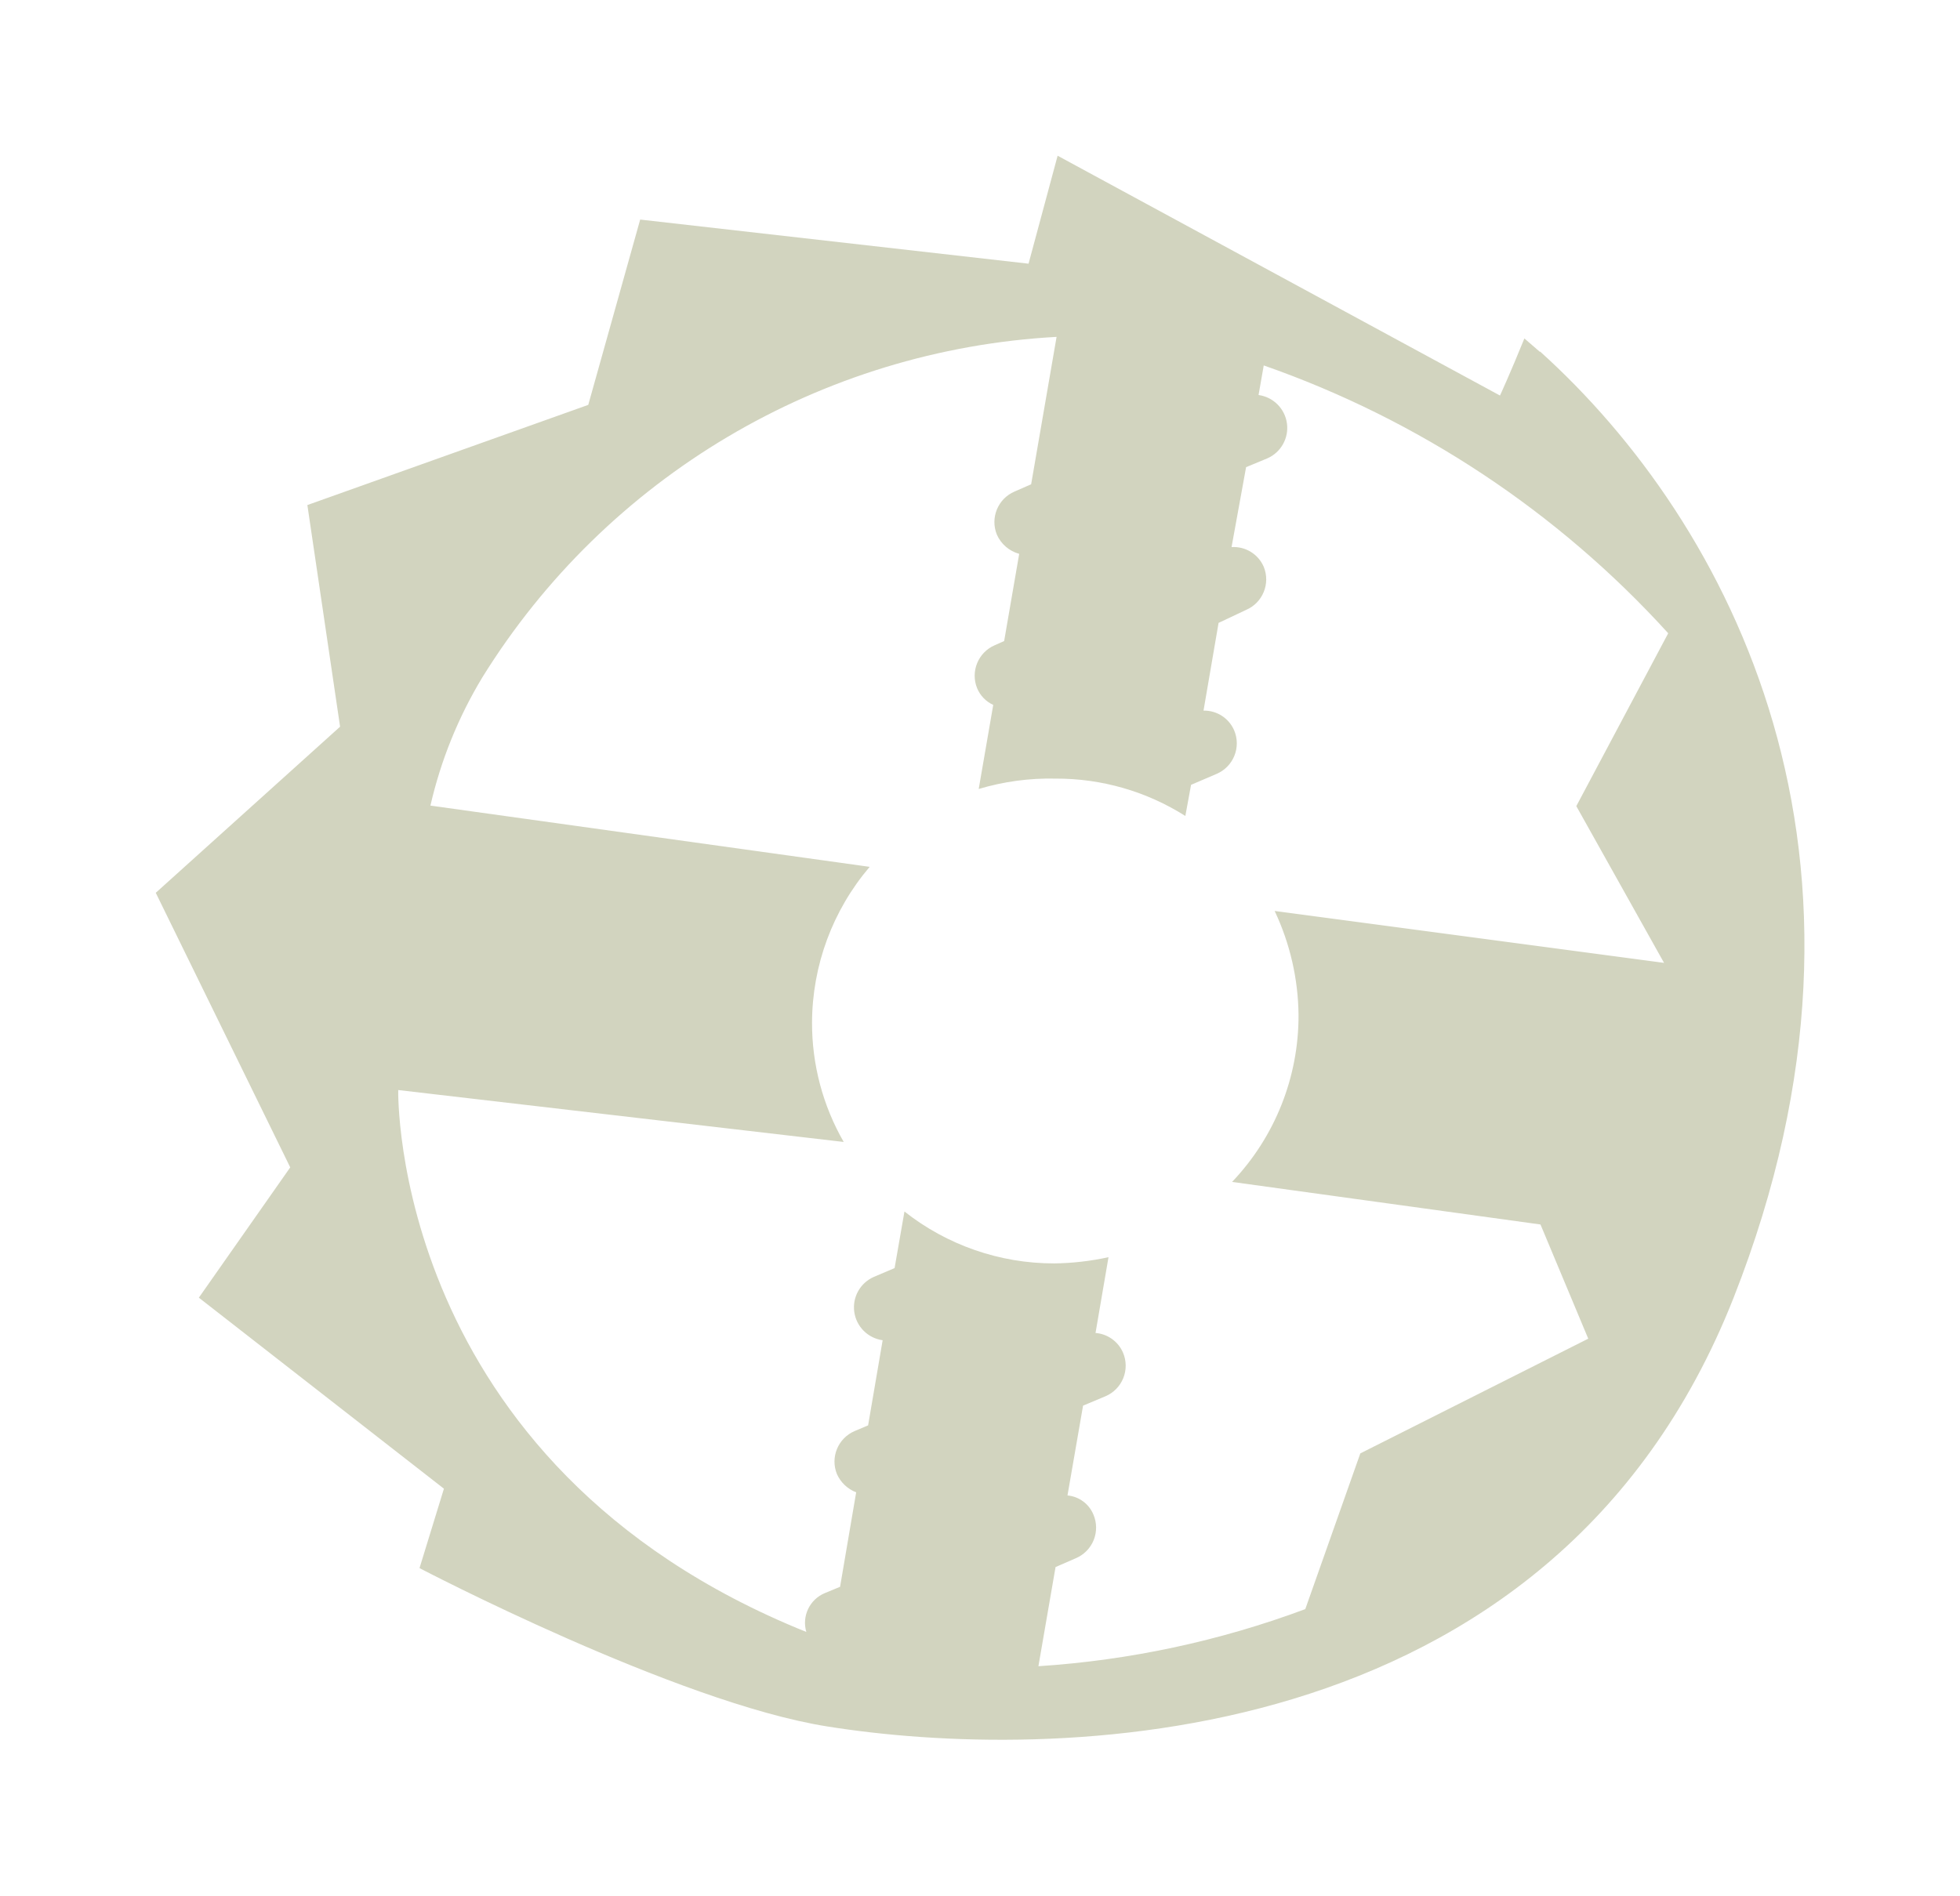
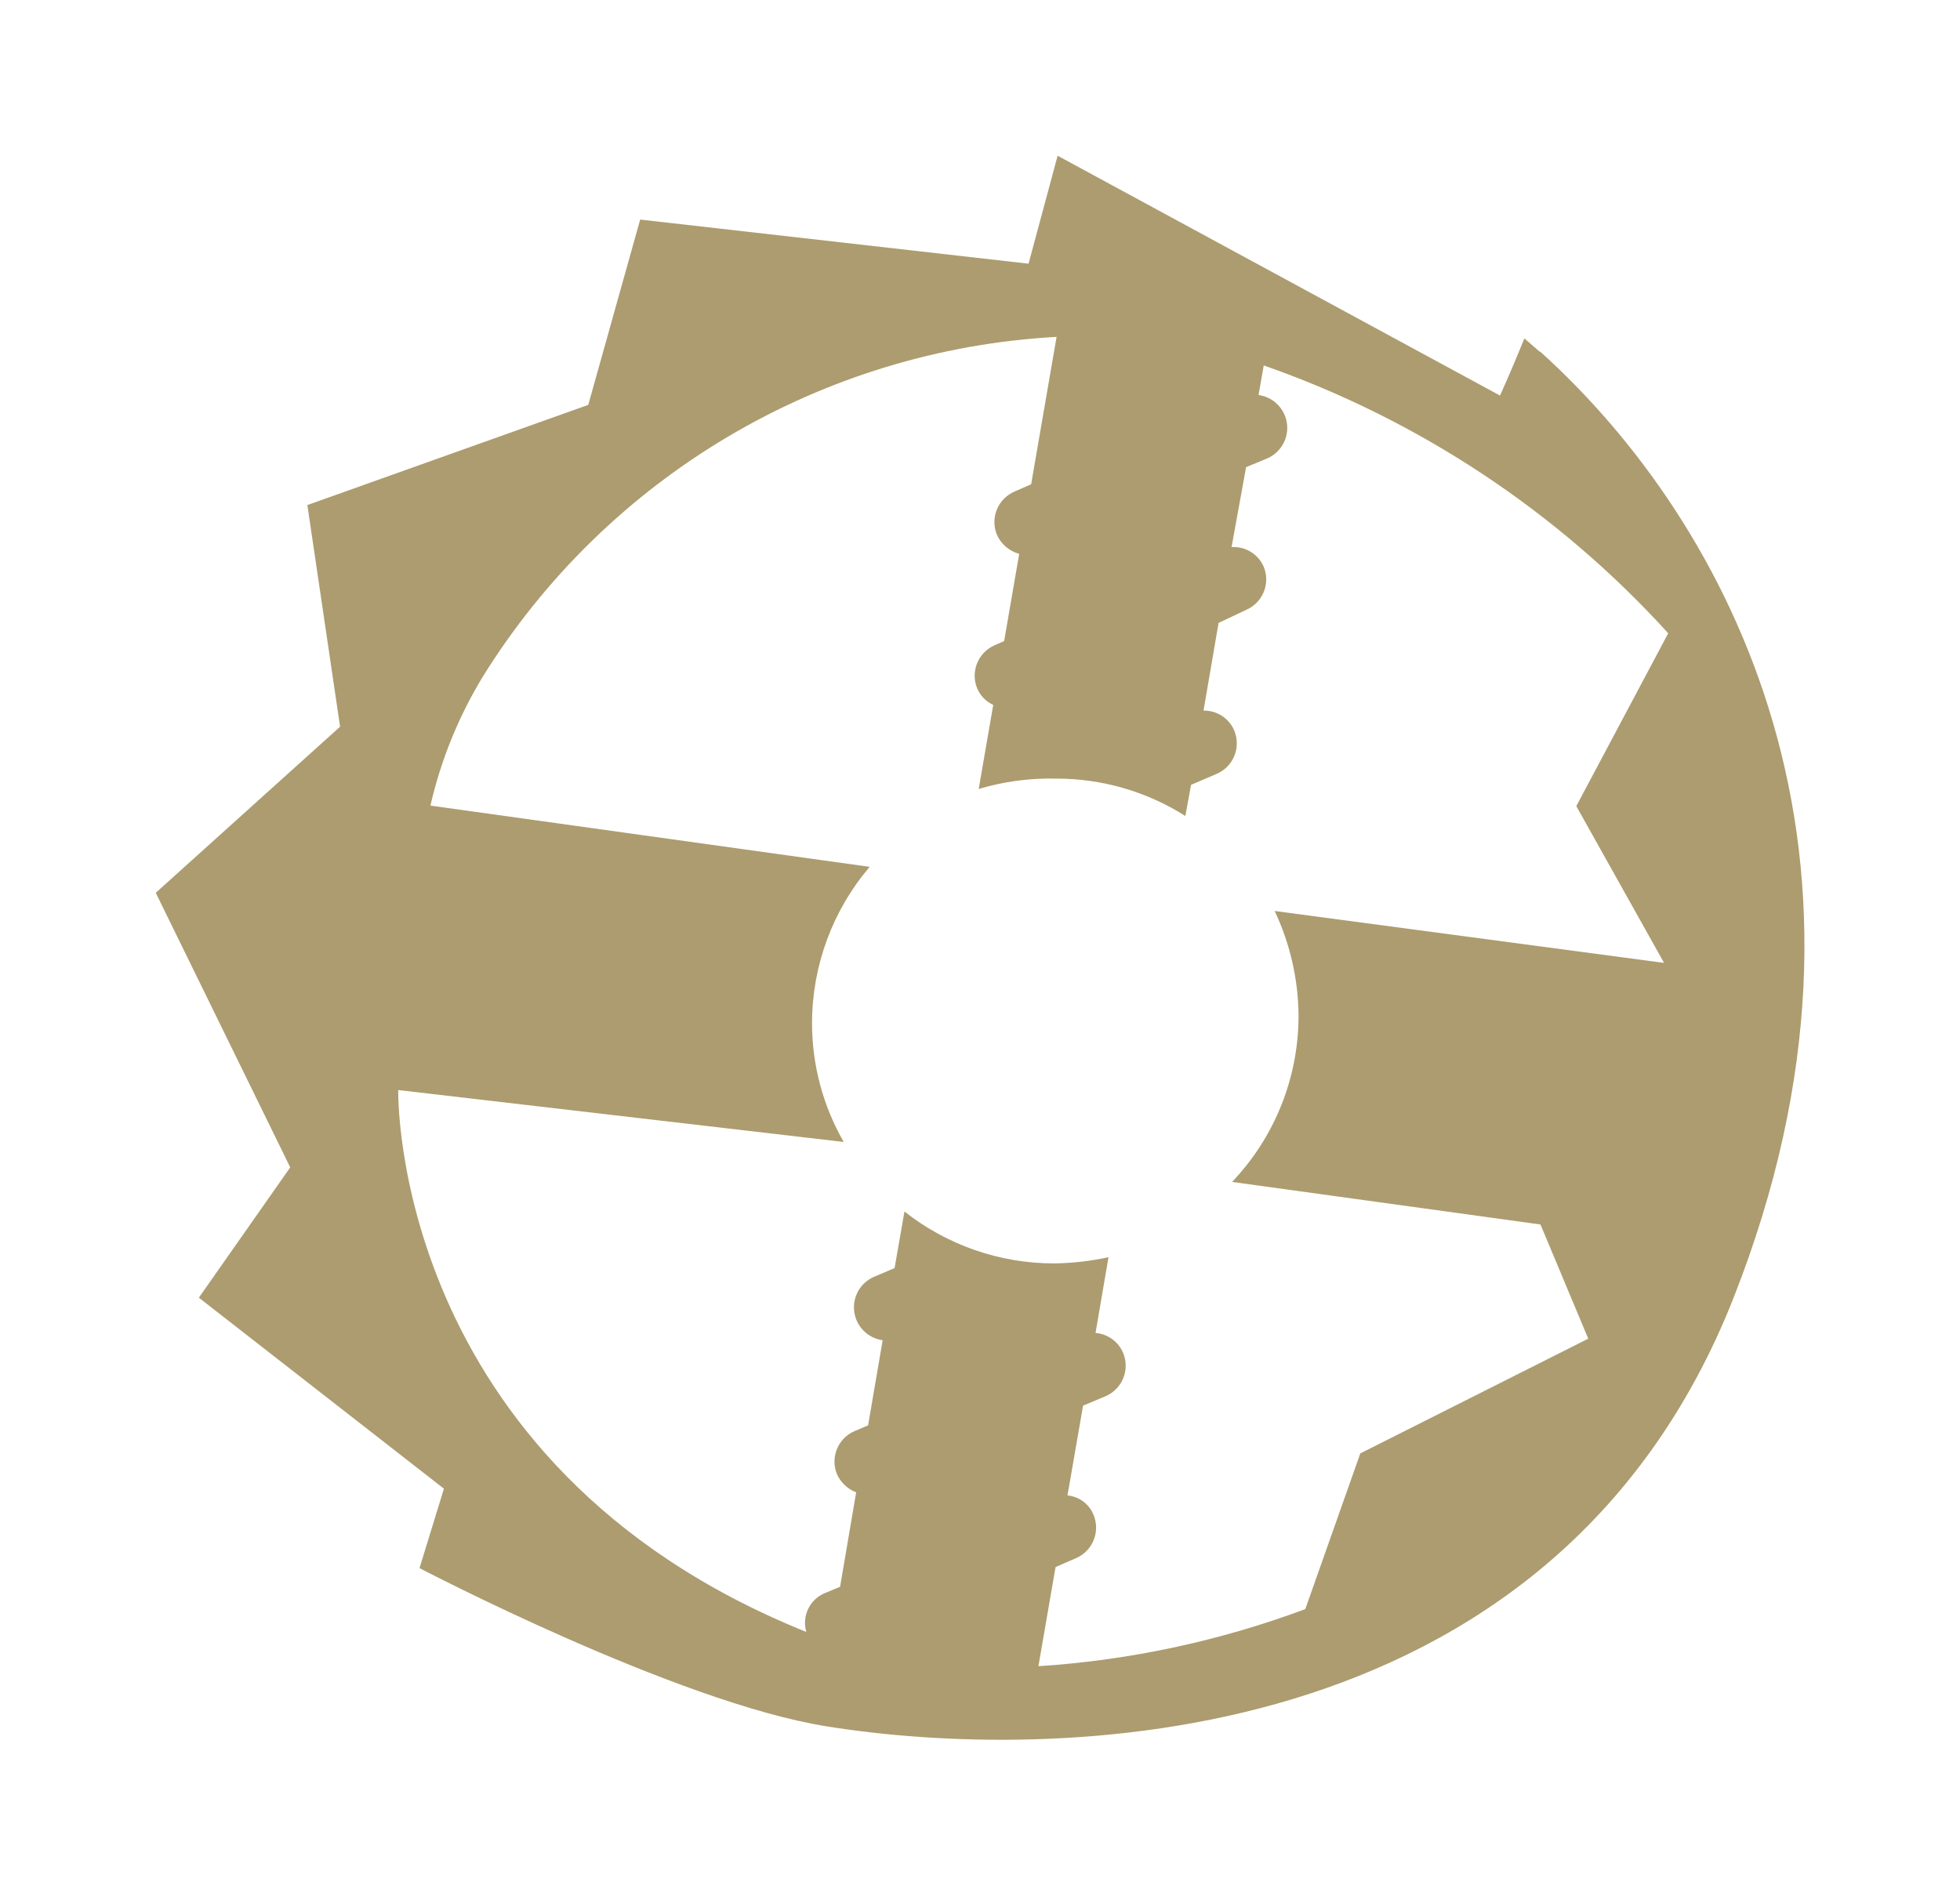
<svg xmlns="http://www.w3.org/2000/svg" viewBox="0 0 37.75 36.517" version="1.1" id="svg15" width="37.75" height="36.517">
  <defs id="defs7">
    <style id="style2">.cls-1{fill:none;}.cls-2{clip-path:url(#clip-path);}</style>
    <clipPath id="clip-path" transform="translate(0 0)">
      <rect class="cls-1" width="31.75" height="30.53" id="rect4" x="0" y="0" />
    </clipPath>
  </defs>
-   <g id="Layer_2" data-name="Layer 2" style="fill:#d2d4bf;fill-opacity:1" transform="translate(3,3)">
-     <g id="Layer_1-2" data-name="Layer 1" style="fill:#d2d4bf;fill-opacity:1">
-       <g class="cls-2" clip-path="url(#clip-path)" id="g11" style="fill:#d2d4bf;fill-opacity:1">
-         <path d="m 26.66,3.78 -0.3,-0.26 c -0.28,0.69 -0.47,1.1 -0.47,1.1 L 17.37,0 16.81,2.08 9.33,1.23 8.33,4.8 2.92,6.73 3.55,11 0,14.2 2.59,19.49 0.83,22 5.55,25.68 5.08,27.21 c 0,0 4.95,2.59 7.85,3.05 C 17.11,30.93 26.87,30.93 30.39,22 33.74,13.49 30.31,7.06 26.66,3.77 m 2.39,11.78 -7.5,-1 a 4.8,4.8 0 0 1 0.46,2 4.64,4.64 0 0 1 -1.28,3.22 l 5.94,0.82 0.92,2.2 L 23.2,25 22.14,28 A 18.07,18.07 0 0 1 17,29.1 l 0.33,-1.91 0.39,-0.17 a 0.64,0.64 0 0 0 0.34,-0.84 0.6,0.6 0 0 0 -0.5,-0.37 l 0.3,-1.73 0.43,-0.18 a 0.64,0.64 0 0 0 0.34,-0.84 0.63,0.63 0 0 0 -0.53,-0.38 l 0.25,-1.46 a 5.2,5.2 0 0 1 -1.05,0.12 4.65,4.65 0 0 1 -2.88,-1 l -0.19,1.09 -0.4,0.17 A 0.64,0.64 0 0 0 14,22.82 l -0.28,1.64 -0.26,0.11 a 0.64,0.64 0 0 0 -0.34,0.83 0.67,0.67 0 0 0 0.37,0.35 l -0.31,1.82 -0.29,0.12 a 0.62,0.62 0 0 0 -0.36,0.75 C 4.51,25.21 4.67,18 4.67,18 l 8.58,1 a 4.59,4.59 0 0 1 -0.61,-2.3 4.65,4.65 0 0 1 1.11,-3 L 5.29,12.52 a 8.41,8.41 0 0 1 1,-2.47 13.91,13.91 0 0 1 11.06,-6.56 L 16.86,6.33 16.54,6.47 A 0.64,0.64 0 0 0 16.2,7.3 0.66,0.66 0 0 0 16.63,7.67 l -0.29,1.68 -0.18,0.08 a 0.64,0.64 0 0 0 -0.34,0.83 0.61,0.61 0 0 0 0.31,0.32 l -0.28,1.62 a 4.78,4.78 0 0 1 1.48,-0.2 4.63,4.63 0 0 1 2.5,0.72 l 0.11,-0.6 0.49,-0.21 a 0.64,0.64 0 0 0 0.34,-0.84 0.63,0.63 0 0 0 -0.59,-0.38 L 20.47,9 21,8.75 A 0.64,0.64 0 0 0 21.34,7.92 0.63,0.63 0 0 0 20.72,7.54 L 21,6 21.41,5.83 A 0.64,0.64 0 0 0 21.24,4.61 l 0.1,-0.57 a 19,19 0 0 1 7.79,5.16 l -1.77,3.33 z" id="path9" style="fill:#d2d4bf;fill-opacity:1" />
+   <g id="Layer_2" data-name="Layer 2" style="fill:#ac9c6f;fill-opacity:1" transform="translate(3,3)">
+     <g id="Layer_1-2" data-name="Layer 1" style="fill:#ac9c6f;fill-opacity:1">
+       <g class="cls-2" clip-path="url(#clip-path)" id="g11" style="fill:#ac9c6f;fill-opacity:1">
+         <path d="m 26.66,3.78 -0.3,-0.26 c -0.28,0.69 -0.47,1.1 -0.47,1.1 L 17.37,0 16.81,2.08 9.33,1.23 8.33,4.8 2.92,6.73 3.55,11 0,14.2 2.59,19.49 0.83,22 5.55,25.68 5.08,27.21 c 0,0 4.95,2.59 7.85,3.05 C 17.11,30.93 26.87,30.93 30.39,22 33.74,13.49 30.31,7.06 26.66,3.77 m 2.39,11.78 -7.5,-1 a 4.8,4.8 0 0 1 0.46,2 4.64,4.64 0 0 1 -1.28,3.22 l 5.94,0.82 0.92,2.2 L 23.2,25 22.14,28 A 18.07,18.07 0 0 1 17,29.1 l 0.33,-1.91 0.39,-0.17 a 0.64,0.64 0 0 0 0.34,-0.84 0.6,0.6 0 0 0 -0.5,-0.37 l 0.3,-1.73 0.43,-0.18 a 0.64,0.64 0 0 0 0.34,-0.84 0.63,0.63 0 0 0 -0.53,-0.38 l 0.25,-1.46 a 5.2,5.2 0 0 1 -1.05,0.12 4.65,4.65 0 0 1 -2.88,-1 l -0.19,1.09 -0.4,0.17 A 0.64,0.64 0 0 0 14,22.82 l -0.28,1.64 -0.26,0.11 a 0.64,0.64 0 0 0 -0.34,0.83 0.67,0.67 0 0 0 0.37,0.35 l -0.31,1.82 -0.29,0.12 a 0.62,0.62 0 0 0 -0.36,0.75 C 4.51,25.21 4.67,18 4.67,18 l 8.58,1 a 4.59,4.59 0 0 1 -0.61,-2.3 4.65,4.65 0 0 1 1.11,-3 L 5.29,12.52 a 8.41,8.41 0 0 1 1,-2.47 13.91,13.91 0 0 1 11.06,-6.56 L 16.86,6.33 16.54,6.47 A 0.64,0.64 0 0 0 16.2,7.3 0.66,0.66 0 0 0 16.63,7.67 l -0.29,1.68 -0.18,0.08 a 0.64,0.64 0 0 0 -0.34,0.83 0.61,0.61 0 0 0 0.31,0.32 l -0.28,1.62 a 4.78,4.78 0 0 1 1.48,-0.2 4.63,4.63 0 0 1 2.5,0.72 l 0.11,-0.6 0.49,-0.21 a 0.64,0.64 0 0 0 0.34,-0.84 0.63,0.63 0 0 0 -0.59,-0.38 L 20.47,9 21,8.75 A 0.64,0.64 0 0 0 21.34,7.92 0.63,0.63 0 0 0 20.72,7.54 L 21,6 21.41,5.83 A 0.64,0.64 0 0 0 21.24,4.61 l 0.1,-0.57 a 19,19 0 0 1 7.79,5.16 l -1.77,3.33 z" id="path9" style="fill:#ac9c6f;fill-opacity:1" />
      </g>
    </g>
  </g>
</svg>
